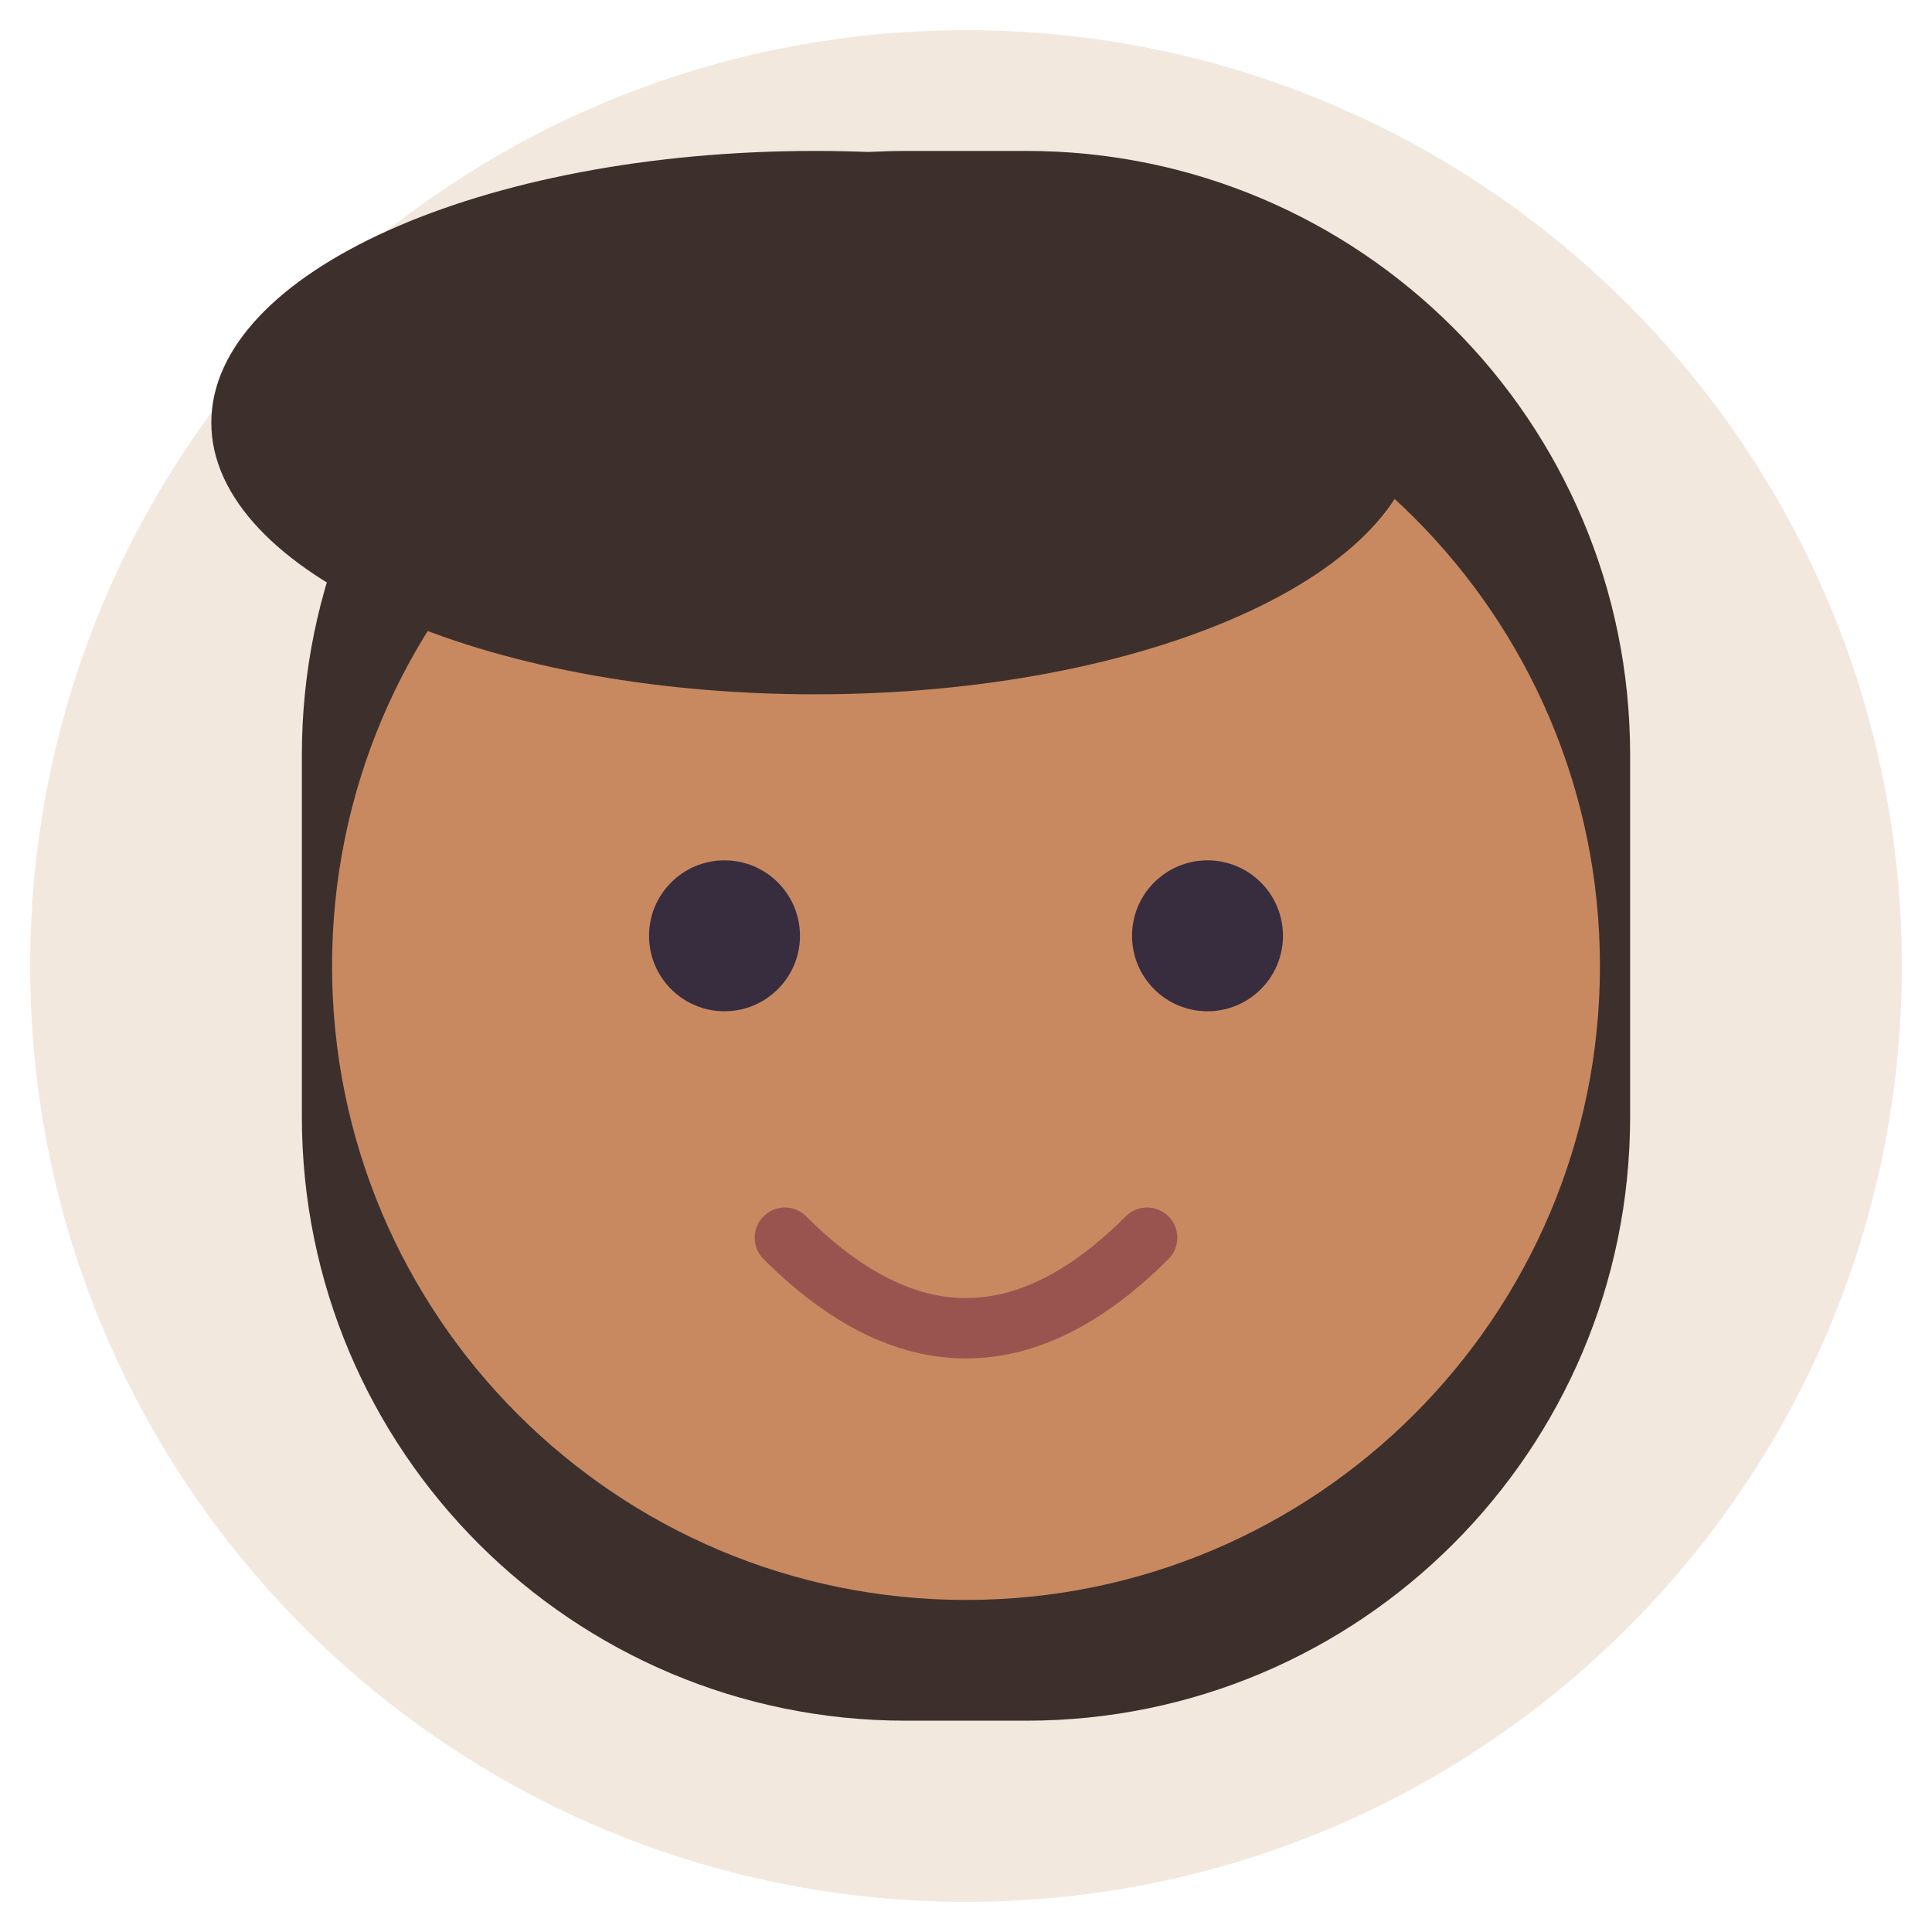
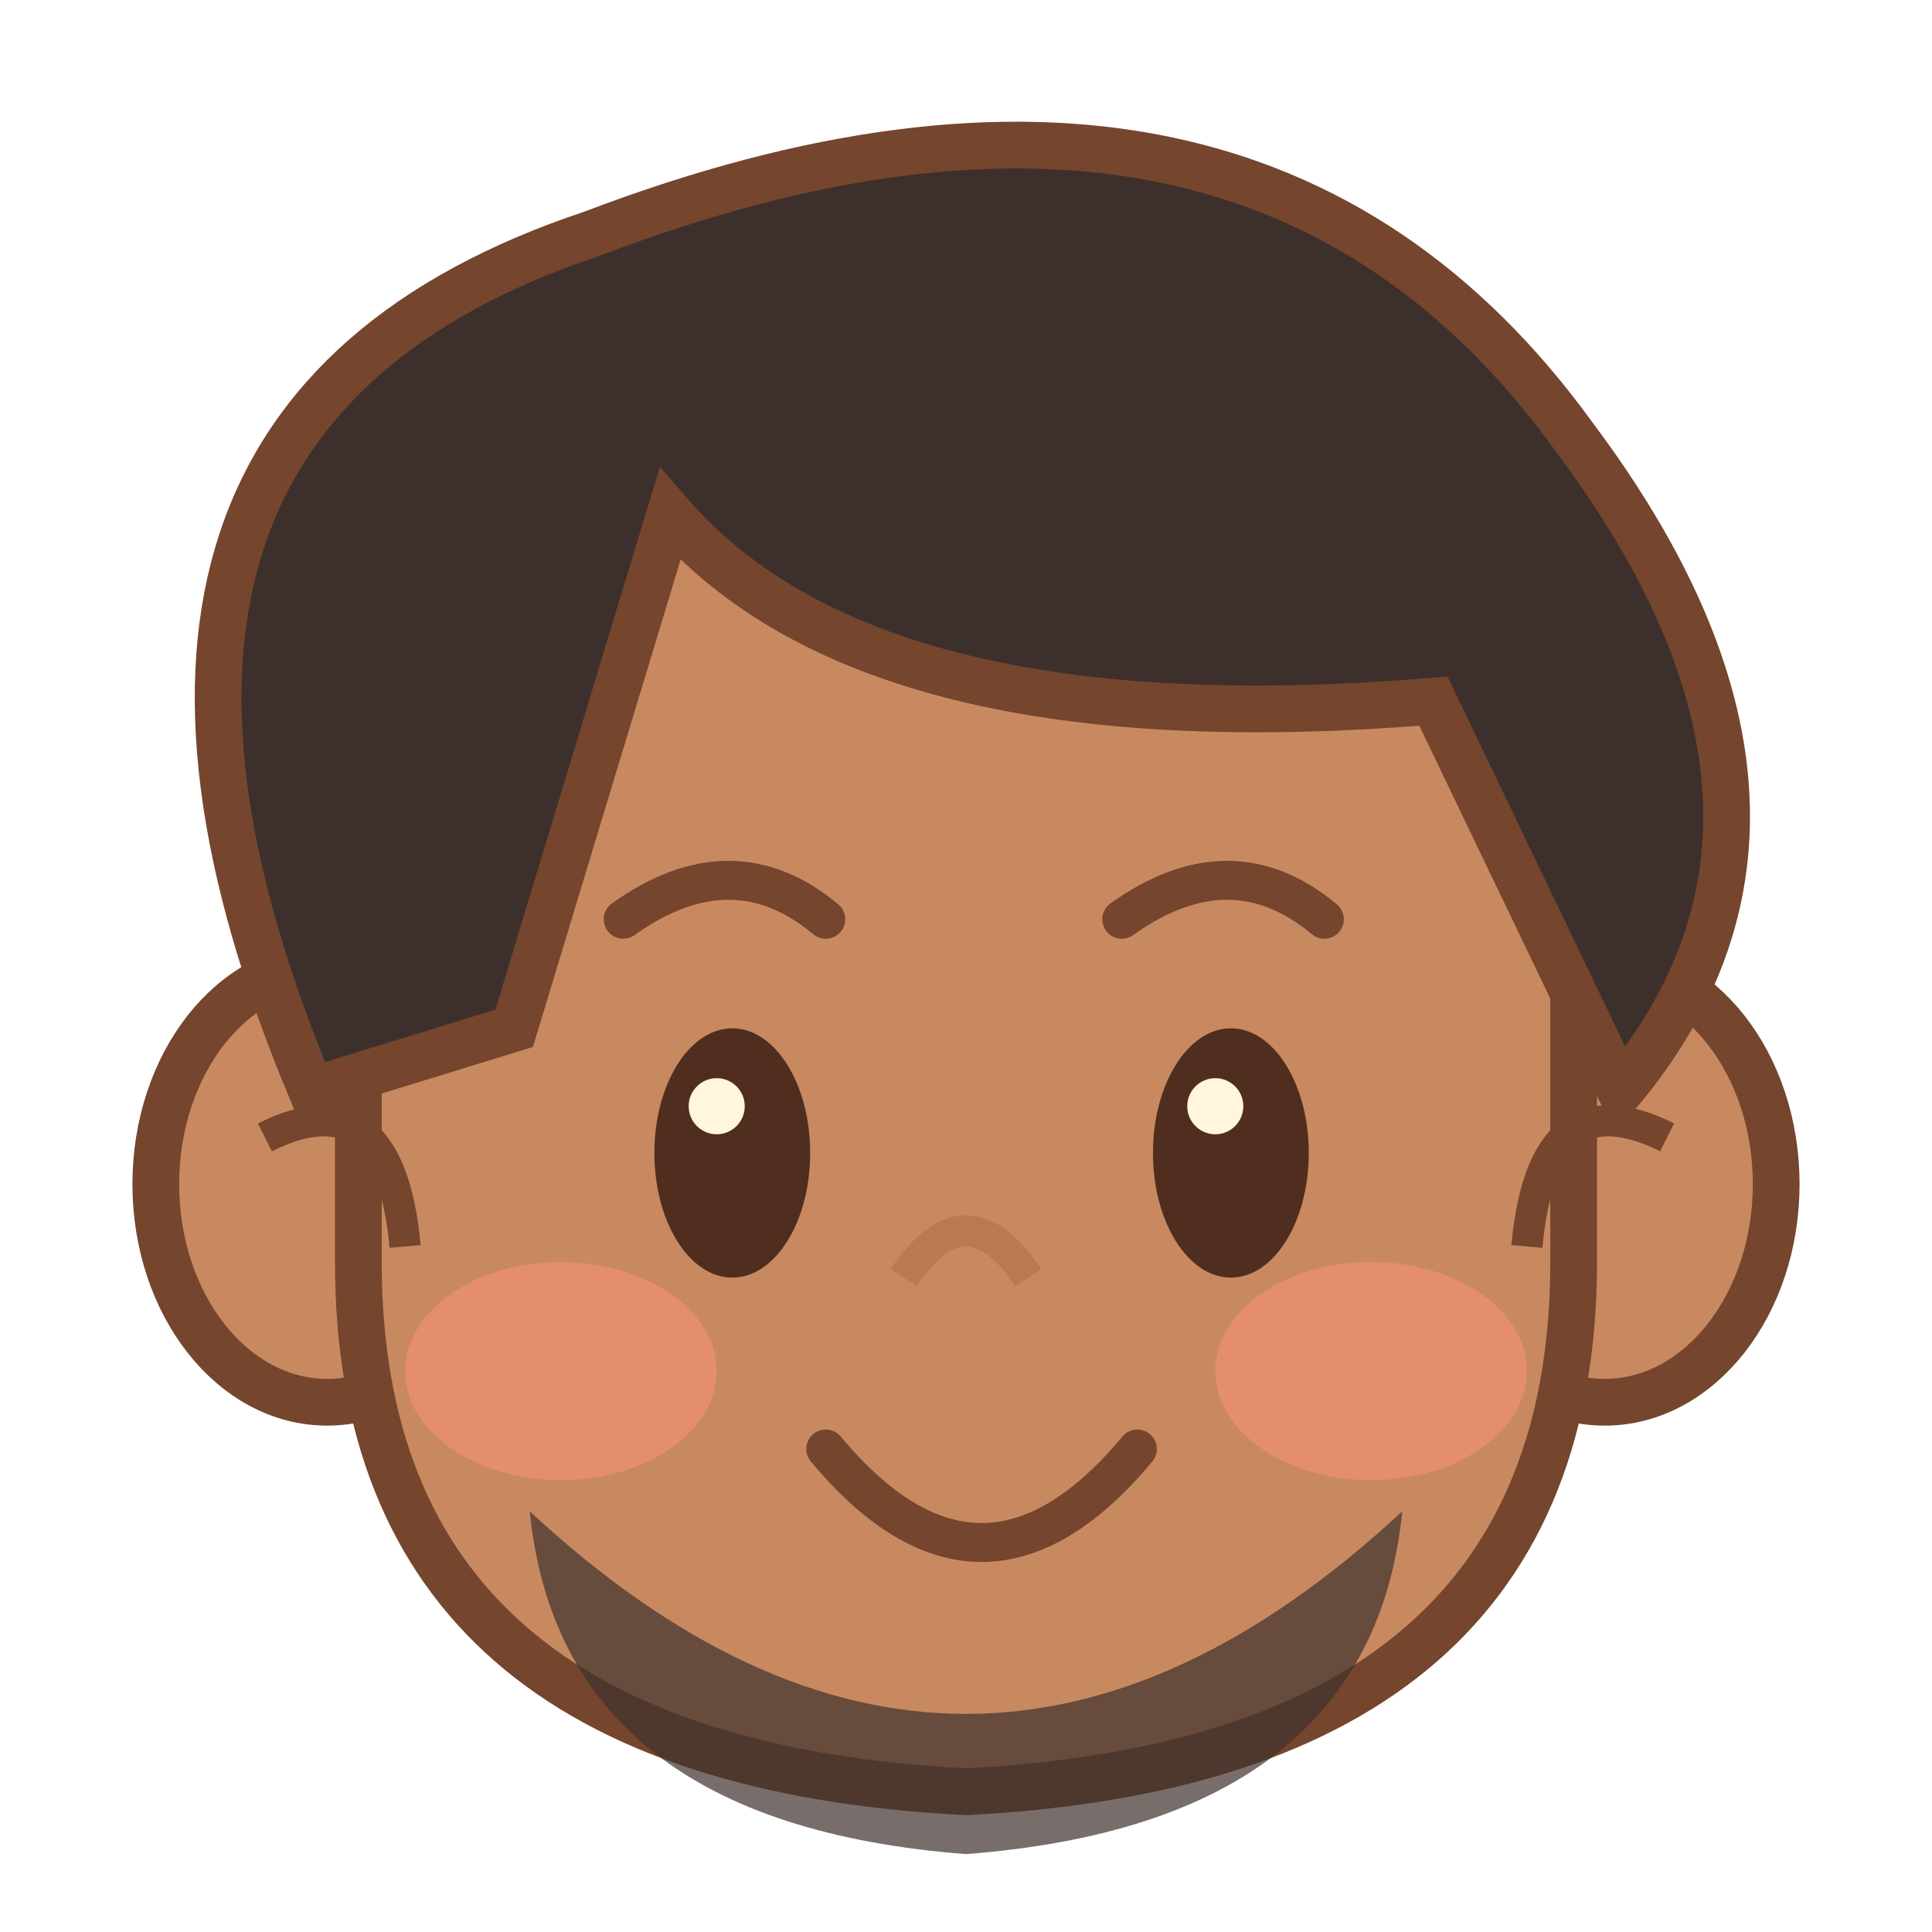
- <svg xmlns="http://www.w3.org/2000/svg" width="64" height="64" viewBox="0 0 64 64">
-   <circle cx="32" cy="32" r="31" fill="#f2e8de" />
-   <rect x="10" y="5" width="44" height="52" rx="20" fill="#3d302c" />
-   <circle cx="32" cy="32" r="21" fill="#c88961" />
-   <ellipse cx="27" cy="14" rx="20" ry="9" fill="#3d302c" />
-   <g fill="#382d3f">
-     <circle cx="24" cy="31" r="2.5" />
-     <circle cx="40" cy="31" r="2.5" />
+ <svg xmlns="http://www.w3.org/2000/svg" width="64" height="64" viewBox="8 10 124 124">
+   <defs>
+     <linearGradient id="hair-shine" x2="1" y2="1">
+       <stop stop-color="#fff0a0" stop-opacity=".6" />
+       <stop offset="1" stop-color="#fff0a0" stop-opacity="0" />
+     </linearGradient>
+     <symbol id="pattern-sol" viewBox="0 0 40 40">
+       <g stroke="#fff4d1" stroke-width="2.5">
+         <path d="M20 2v5m0 26v5M2 20h5m26 0h5M7 7l4 4m18 18 4 4M7 33l4-4m18-18 4-4" />
+         <circle cx="20" cy="20" r="9" fill="#fff4d1" />
+       </g>
+     </symbol>
+     <symbol id="pattern-jardim" viewBox="0 0 40 40">
+       <g fill="#fff4d1">
+         <ellipse cx="20" cy="20" rx="8" ry="17" />
+         <ellipse cx="20" cy="20" rx="17" ry="8" />
+       </g>
+       <circle cx="20" cy="20" r="6" fill="#f5bf38" />
+     </symbol>
+     <symbol id="pattern-estrela" viewBox="0 0 40 40">
+       <path d="m20 2 5 12 13 2-10 9 3 13-11-7-11 7 3-13-10-9 13-2Z" fill="#fff4d1" />
+     </symbol>
+     <symbol id="pattern-mar" viewBox="0 0 40 40">
+       <path d="M1 10q8-9 17 0t20 0M1 20q8-9 17 0t20 0M1 30q8-9 17 0t20 0" stroke="#fff4d1" stroke-width="4" fill="none" />
+     </symbol>
+     <symbol id="pattern-festa" viewBox="0 0 40 40">
+       <path d="M20 34Q-3 17 7 8q8-7 13 3q6-10 14-3q10 9-14 26Z" fill="#fff4d1" />
+     </symbol>
+     <symbol id="pattern-pijama" viewBox="0 0 40 40">
+       <path d="M27 3a17 17 0 1 0 10 27A18 18 0 0 1 27 3" fill="#fff4d1" />
+       <circle cx="34" cy="10" r="2" fill="#fff4d1" />
+     </symbol>
+   </defs>
+   <g id="face" fill="#c88961" stroke="#75452d" stroke-width="3">
+     <ellipse cx="29" cy="86" rx="11" ry="14" />
+     <ellipse cx="111" cy="86" rx="11" ry="14" />
+     <path d="M31 65q3-39 39-39q36 0 39 39v26q0 32-39 34q-39-2-39-34Z" />
+     <path d="M25 83q8-4 9 7m81-7q-8-4-9 7" fill="none" stroke-width="2" />
+     <ellipse cx="44" cy="98" rx="10" ry="7" fill="#F38F77" stroke="none" opacity=".65" />
+     <ellipse cx="96" cy="98" rx="10" ry="7" fill="#F38F77" stroke="none" opacity=".65" />
+     <path d="M66 92q4-6 8 0" fill="none" stroke="#b97a53" stroke-width="2" />
  </g>
-   <path d="M26 41q6 6 12 0" fill="none" stroke="#9a544f" stroke-width="2" stroke-linecap="round" />
+   <g id="hair-rui" fill="#3d302c" stroke="#75452d" stroke-width="3">
+     <path d="M28 80Q10 37 46 25q42-16 63 13q18 24 3 42l-12-25q-36 3-49-12l-10 33Z" />
+     <path d="M42 107q28 26 56 0q-2 20-28 22q-26-2-28-22Z" fill="#3d302c" stroke="none" opacity=".7" />
+   </g>
+   <g id="eyes" fill="#502e1f">
+     <ellipse cx="55" cy="84" rx="5" ry="8" />
+     <ellipse cx="87" cy="84" rx="5" ry="8" />
+     <g fill="#fff6dd">
+       <circle cx="54" cy="81" r="1.8" />
+       <circle cx="86" cy="81" r="1.8" />
+     </g>
+     <path d="M48 69q7-5 13 0m19 0q7-5 13 0" stroke="#75452d" stroke-width="2.5" fill="none" stroke-linecap="round" />
+   </g>
+   <g id="mouth" stroke="#75452d" stroke-width="2.5" fill="none" stroke-linecap="round">
+     <path d="M61 103q10 12 20 0" />
+   </g>
</svg>
